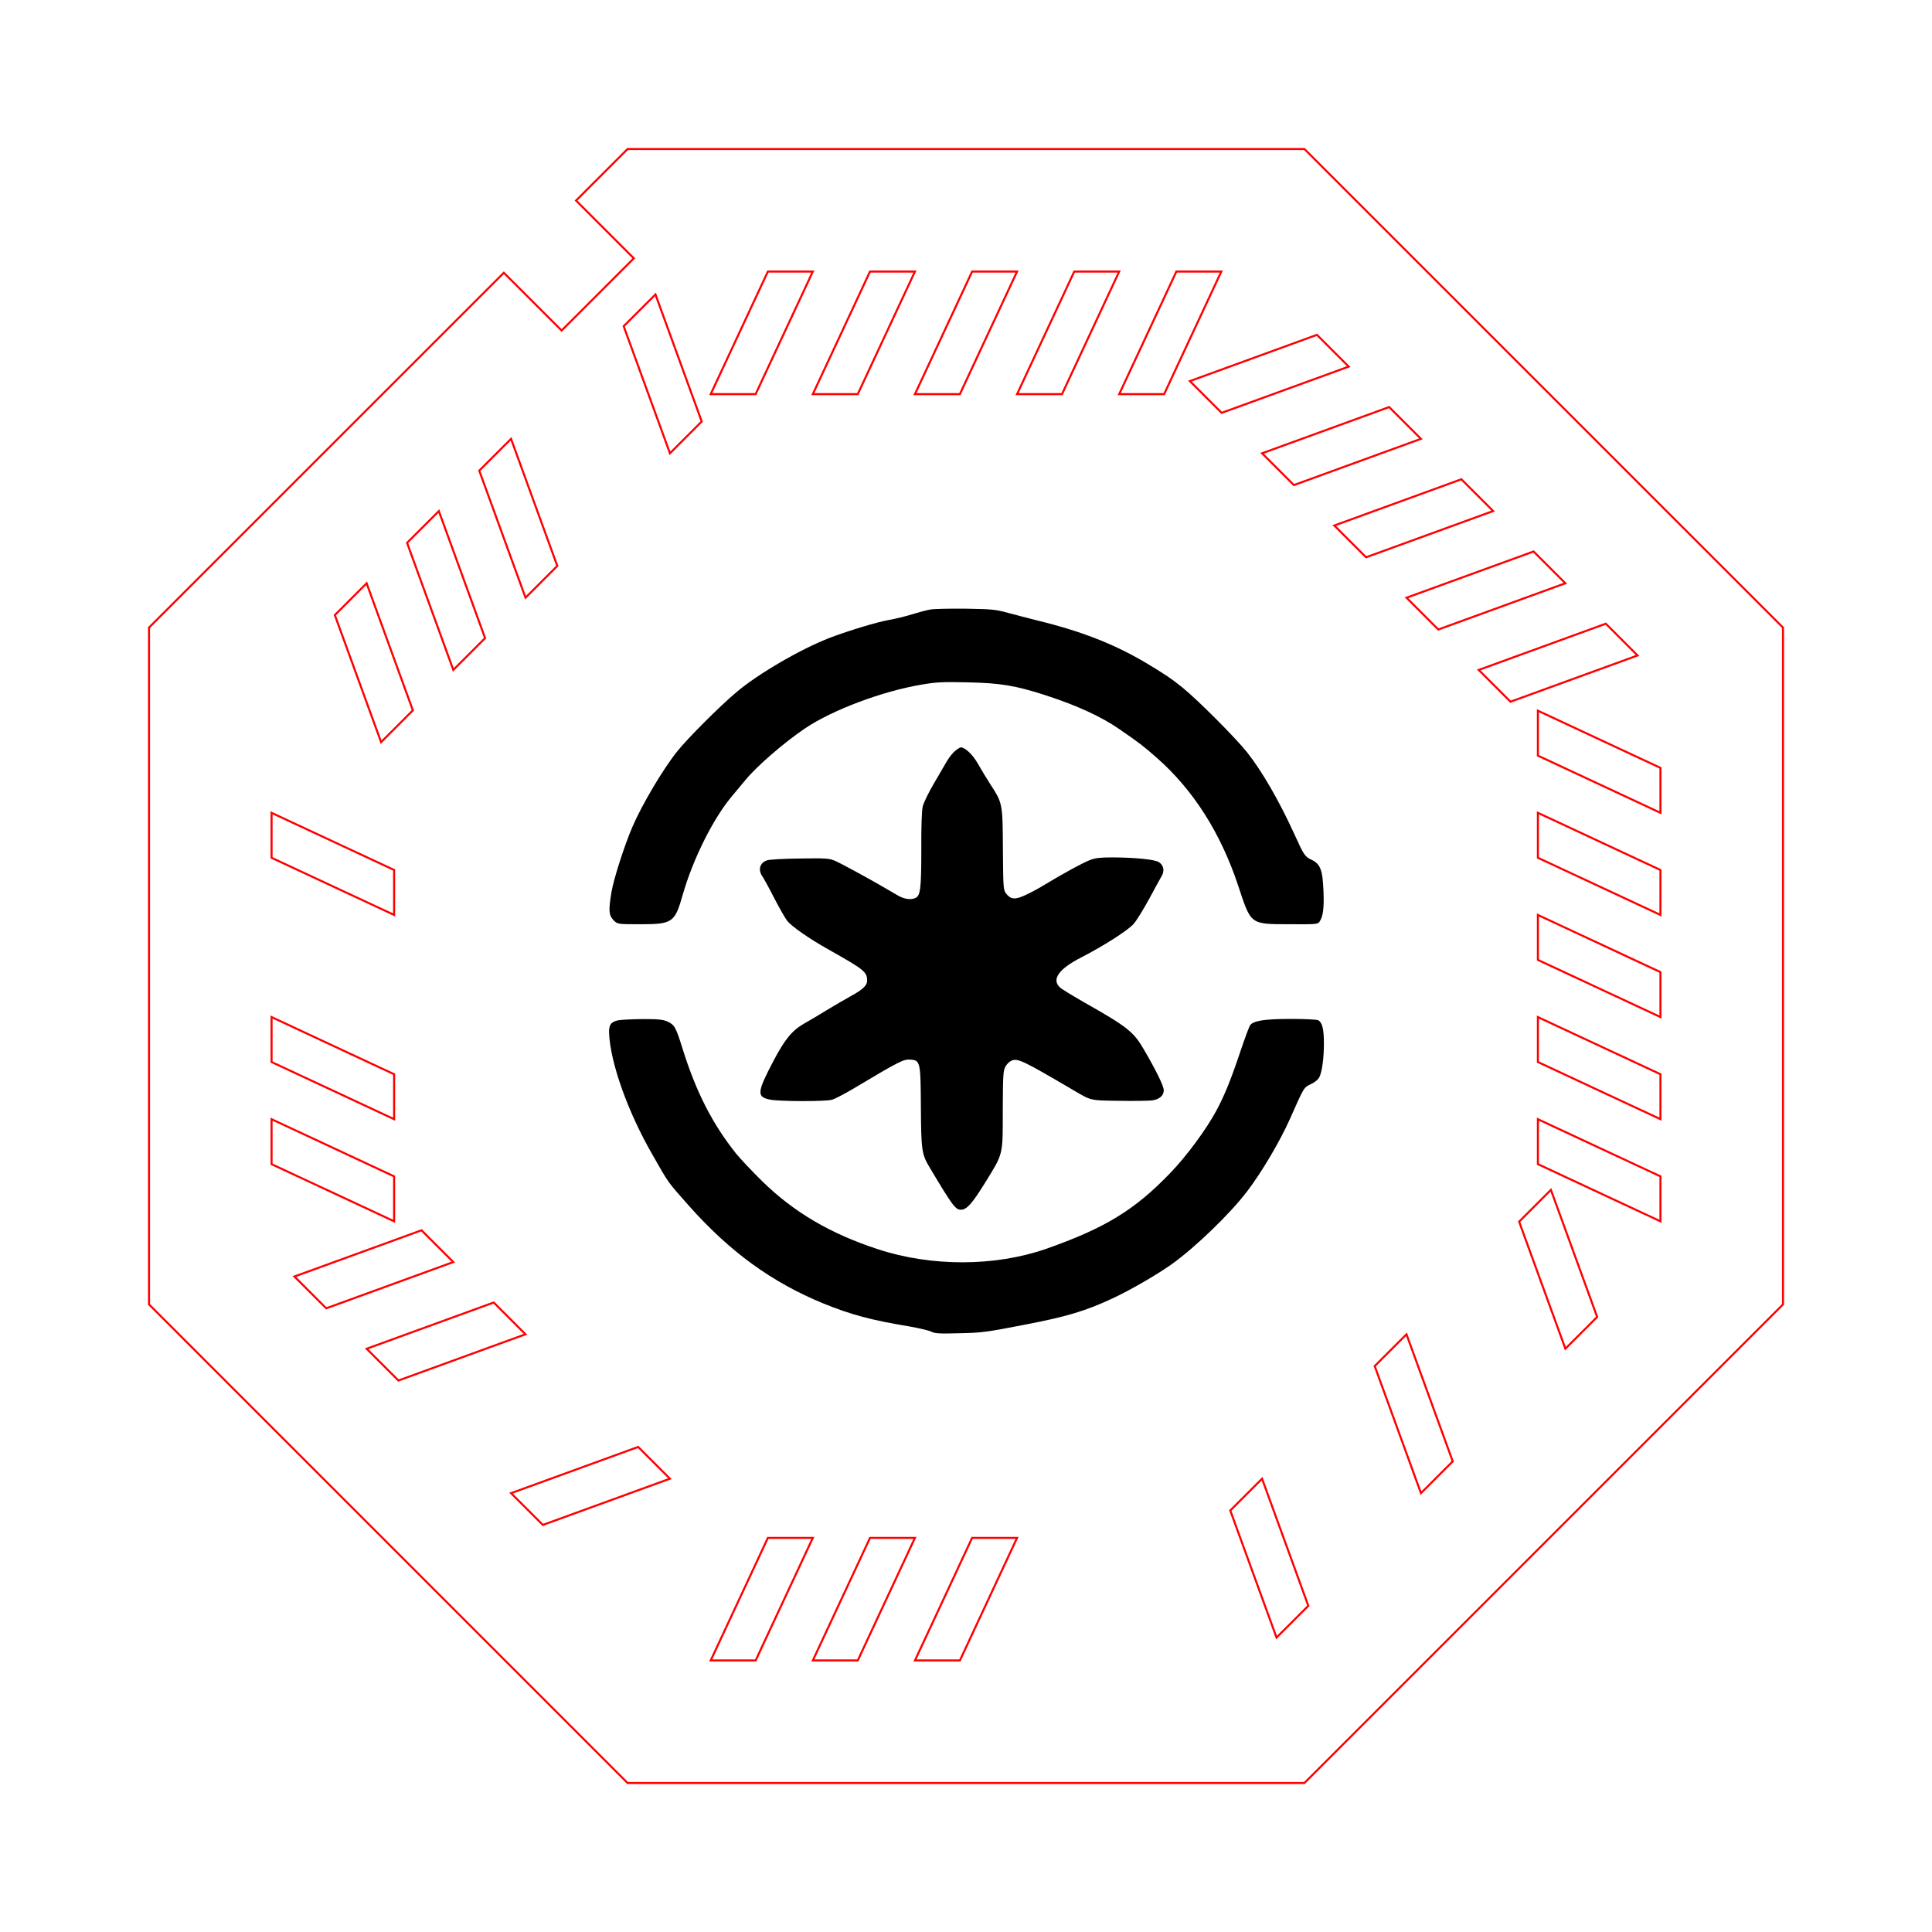
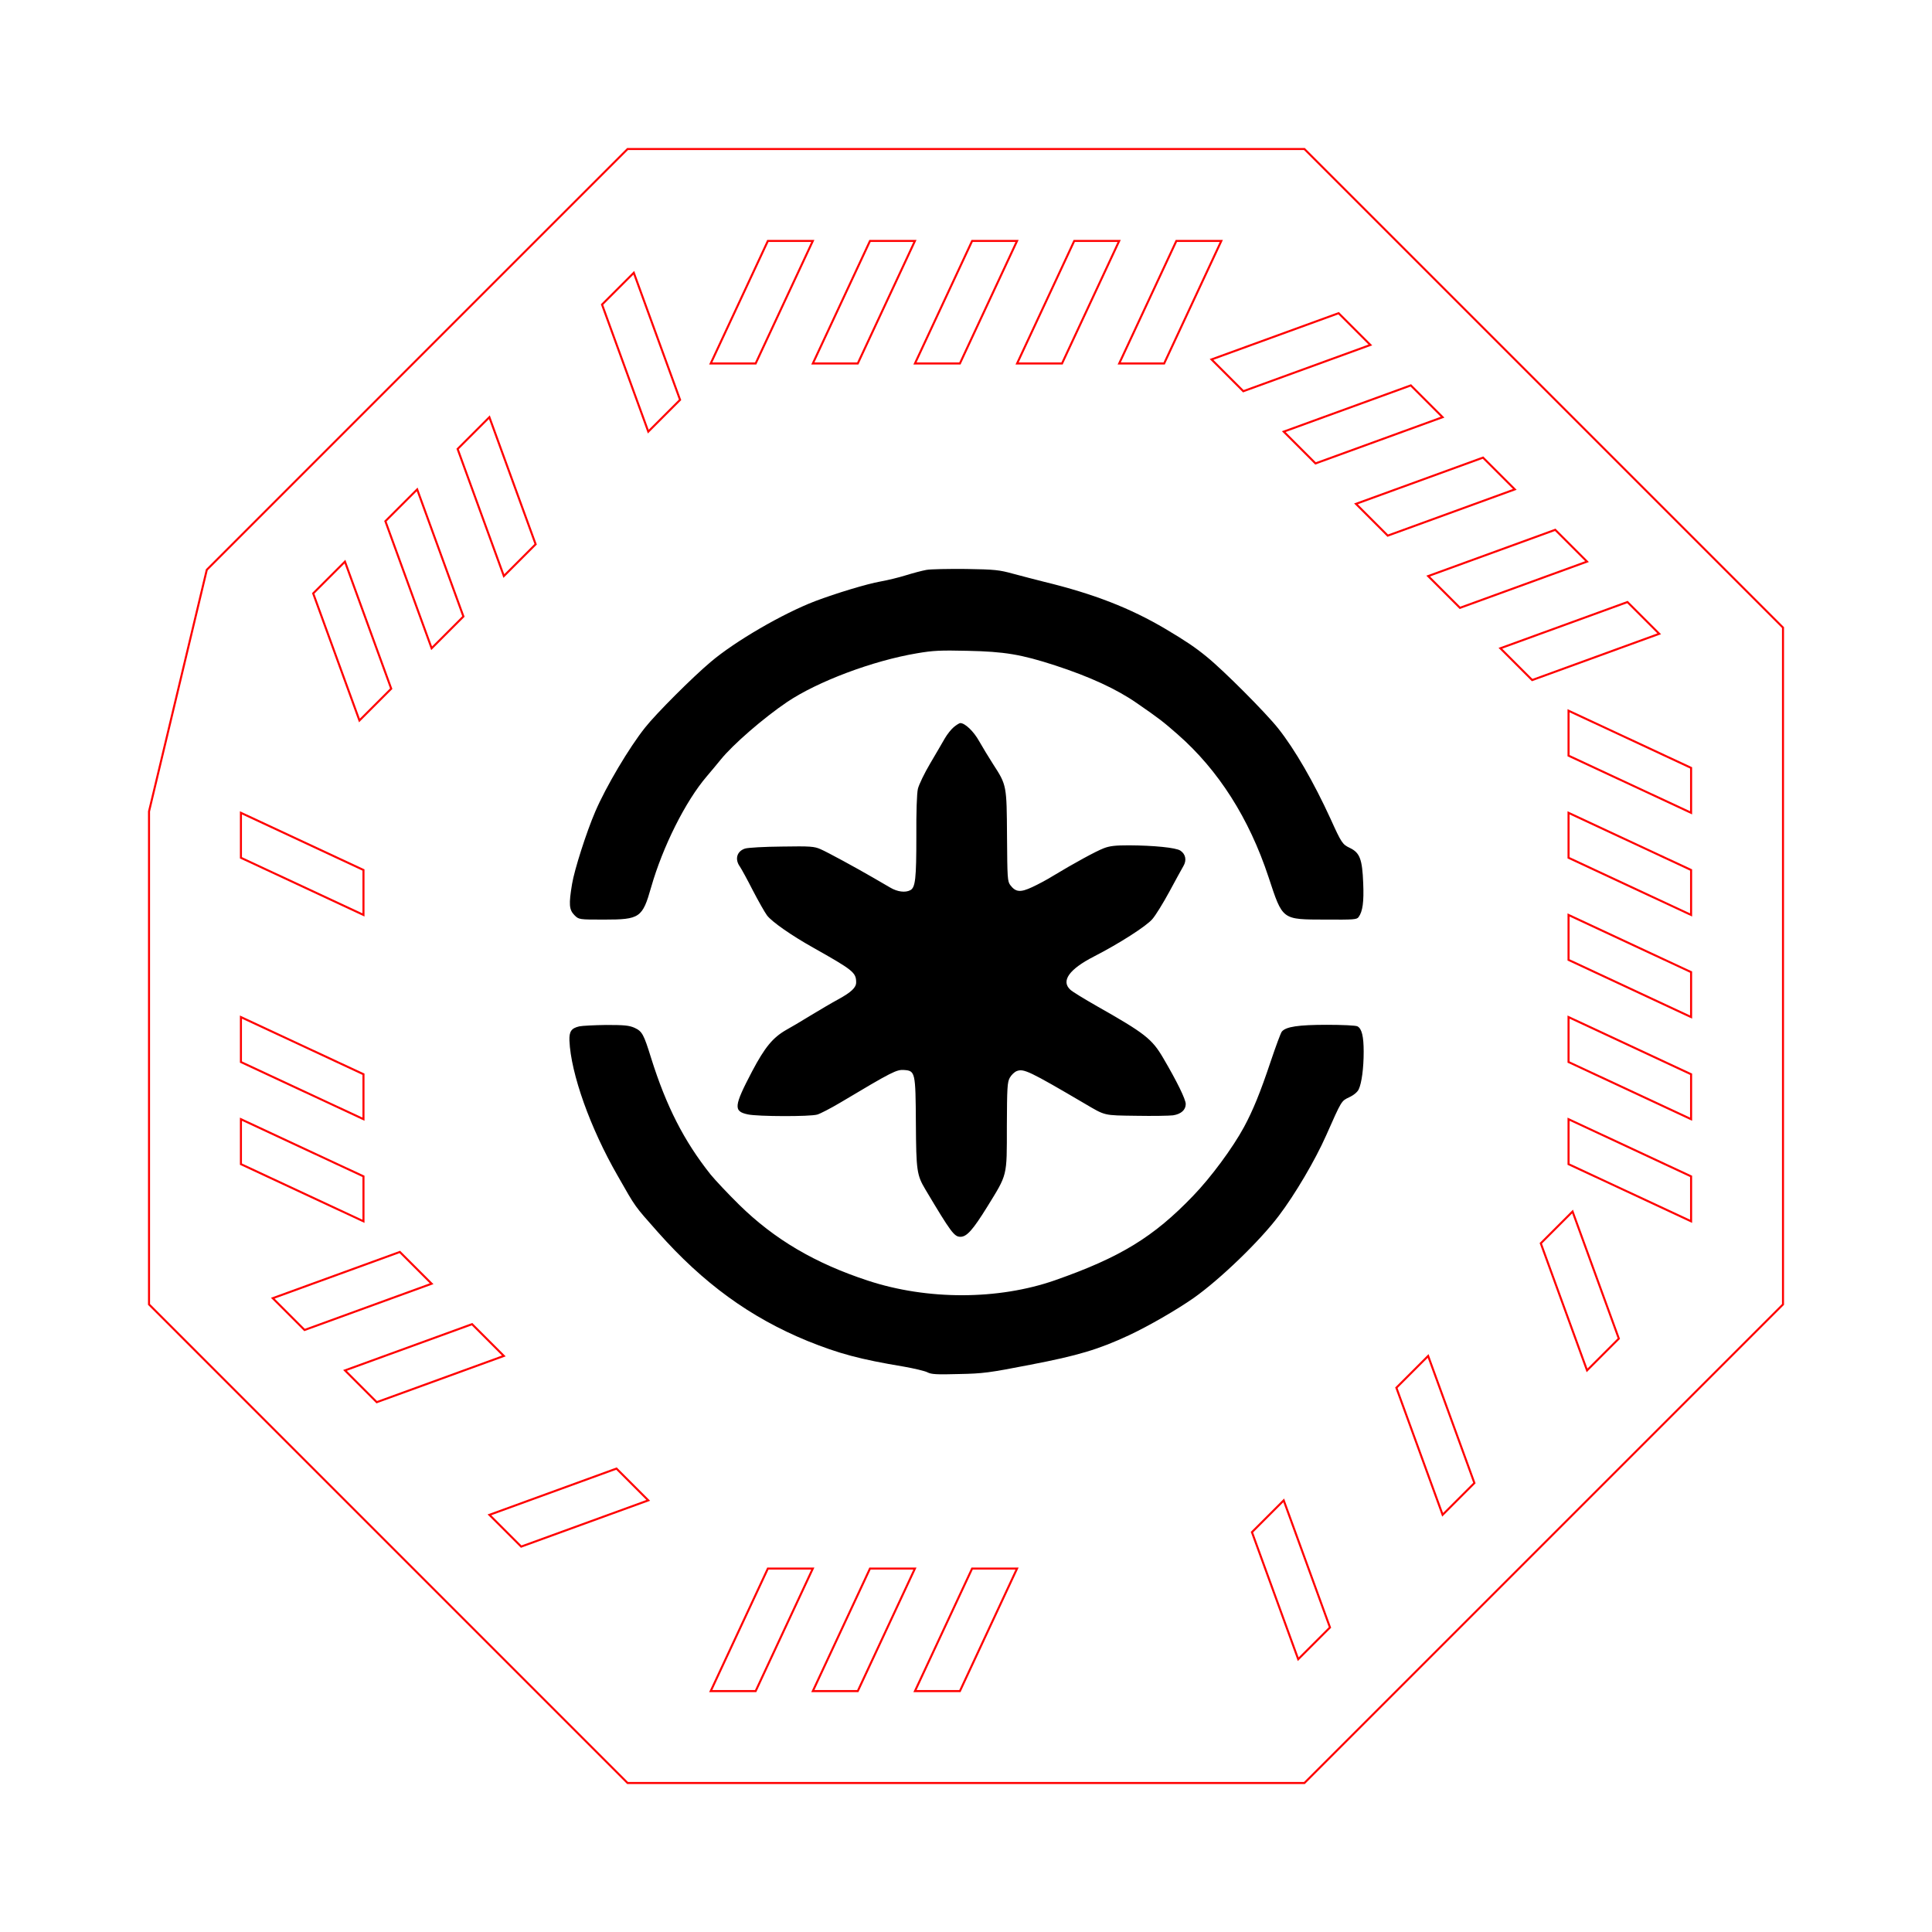
<svg xmlns="http://www.w3.org/2000/svg" width="94.591mm" height="94.591mm" viewBox="0 0 94.591 94.591">
  <style>
  .cut { fill: none; stroke: #ff0000; stroke-width: 0.1; }
  .mark { fill: none; stroke: #0000ff; stroke-width: 0.1; }
</style>
  <g id="K-frigid">
-     <polygon points="30.727,7.296 63.864,7.296 87.296,30.727 87.296,63.864 63.864,87.296 30.727,87.296 7.296,63.864 7.296,30.727 24.668,13.355 27.497,16.183 31.032,12.647 28.204,9.819" class="cut" />
-     <polygon points="34.797,19.296 36.997,19.296 39.795,13.296 37.595,13.296" class="cut" />
-     <polygon points="39.797,19.296 41.997,19.296 44.795,13.296 42.595,13.296" class="cut" />
-     <polygon points="44.797,19.296 46.997,19.296 49.795,13.296 47.595,13.296" class="cut" />
-     <polygon points="49.797,19.296 51.997,19.296 54.795,13.296 52.595,13.296" class="cut" />
-     <polygon points="54.797,19.296 56.997,19.296 59.795,13.296 57.595,13.296" class="cut" />
-     <polygon points="58.257,18.659 59.812,20.214 66.033,17.950 64.478,16.394" class="cut" />
-     <polygon points="61.792,22.194 63.348,23.750 69.569,21.486 68.013,19.930" class="cut" />
-     <polygon points="65.328,25.730 66.883,27.285 73.104,25.021 71.549,23.465" class="cut" />
-     <polygon points="68.863,29.265 70.419,30.821 76.640,28.557 75.084,27.001" class="cut" />
-     <polygon points="72.399,32.801 73.954,34.356 80.175,32.092 78.620,30.536" class="cut" />
-     <polygon points="75.296,34.797 75.296,36.997 81.296,39.795 81.296,37.595" class="cut" />
-     <polygon points="75.296,39.797 75.296,41.997 81.296,44.795 81.296,42.595" class="cut" />
-     <polygon points="75.296,44.797 75.296,46.997 81.296,49.795 81.296,47.595" class="cut" />
-     <polygon points="75.296,49.797 75.296,51.997 81.296,54.795 81.296,52.595" class="cut" />
-     <polygon points="75.296,54.797 75.296,56.997 81.296,59.795 81.296,57.595" class="cut" />
-     <polygon points="75.933,58.257 74.377,59.812 76.641,66.033 78.197,64.478" class="cut" />
-     <polygon points="68.862,65.328 67.306,66.883 69.570,73.104 71.126,71.549" class="cut" />
-     <polygon points="61.791,72.399 60.235,73.954 62.499,80.175 64.055,78.620" class="cut" />
-     <polygon points="49.795,75.296 47.595,75.296 44.797,81.296 46.997,81.296" class="cut" />
-     <polygon points="44.795,75.296 42.595,75.296 39.797,81.296 41.997,81.296" class="cut" />
-     <polygon points="39.795,75.296 37.595,75.296 34.797,81.296 36.997,81.296" class="cut" />
-     <polygon points="32.799,72.397 31.244,70.842 25.023,73.106 26.578,74.661" class="cut" />
-     <polygon points="25.728,65.326 24.173,63.771 17.952,66.035 19.507,67.590" class="cut" />
-     <polygon points="22.193,61.791 20.637,60.235 14.416,62.499 15.972,64.055" class="cut" />
-     <polygon points="19.296,59.795 19.296,57.595 13.296,54.797 13.296,56.997" class="cut" />
-     <polygon points="19.296,54.795 19.296,52.595 13.296,49.797 13.296,51.997" class="cut" />
-     <polygon points="19.296,44.795 19.296,42.595 13.296,39.797 13.296,41.997" class="cut" />
-     <polygon points="18.659,36.335 20.214,34.779 17.950,28.558 16.394,30.114" class="cut" />
-     <polygon points="22.194,32.799 23.750,31.244 21.486,25.023 19.930,26.578" class="cut" />
-     <polygon points="25.730,29.264 27.285,27.708 25.021,21.487 23.465,23.043" class="cut" />
-     <polygon points="32.801,22.193 34.356,20.637 32.092,14.416 30.536,15.972" class="cut" />
-     <svg x="29.296" y="29.296" width="36.000" height="36.000" viewBox="0 0 528 528">
+     <polygon points="30.727,7.296 63.864,7.296 87.296,30.727 87.296,63.864 63.864,87.296 30.727,87.296 7.296,63.864 7.296,39.727 10.124,27.899" class="cut" />
+     <polygon points="34.797,17.796 36.997,17.796 39.795,11.796 37.595,11.796" class="cut" />
+     <polygon points="39.797,17.796 41.997,17.796 44.795,11.796 42.595,11.796" class="cut" />
+     <polygon points="44.797,17.796 46.997,17.796 49.795,11.796 47.595,11.796" class="cut" />
+     <polygon points="49.797,17.796 51.997,17.796 54.795,11.796 52.595,11.796" class="cut" />
+     <polygon points="54.797,17.796 56.997,17.796 59.795,11.796 57.595,11.796" class="cut" />
+     <polygon points="59.317,17.598 60.873,19.154 67.094,16.889 65.538,15.334" class="cut" />
+     <polygon points="62.853,21.133 64.408,22.689 70.629,20.425 69.074,18.869" class="cut" />
+     <polygon points="66.388,24.669 67.944,26.225 74.165,23.960 72.609,22.405" class="cut" />
+     <polygon points="69.924,28.205 71.480,29.760 77.701,27.496 76.145,25.940" class="cut" />
+     <polygon points="73.459,31.740 75.015,33.296 81.236,31.031 79.680,29.476" class="cut" />
+     <polygon points="76.796,34.797 76.796,36.997 82.796,39.795 82.796,37.595" class="cut" />
+     <polygon points="76.796,39.797 76.796,41.997 82.796,44.795 82.796,42.595" class="cut" />
+     <polygon points="76.796,44.797 76.796,46.997 82.796,49.795 82.796,47.595" class="cut" />
+     <polygon points="76.796,49.797 76.796,51.997 82.796,54.795 82.796,52.595" class="cut" />
+     <polygon points="76.796,54.797 76.796,56.997 82.796,59.795 82.796,57.595" class="cut" />
+     <polygon points="76.993,59.317 75.438,60.873 77.702,67.094 79.258,65.538" class="cut" />
+     <polygon points="69.922,66.388 68.367,67.944 70.631,74.165 72.187,72.609" class="cut" />
+     <polygon points="62.851,73.459 61.296,75.015 63.560,81.236 65.116,79.680" class="cut" />
+     <polygon points="49.795,76.796 47.595,76.796 44.797,82.796 46.997,82.796" class="cut" />
+     <polygon points="44.795,76.796 42.595,76.796 39.797,82.796 41.997,82.796" class="cut" />
+     <polygon points="39.795,76.796 37.595,76.796 34.797,82.796 36.997,82.796" class="cut" />
+     <polygon points="31.739,73.458 30.183,71.902 23.962,74.167 25.518,75.722" class="cut" />
+     <polygon points="24.668,66.387 23.112,64.831 16.891,67.095 18.446,68.651" class="cut" />
+     <polygon points="21.132,62.851 19.576,61.296 13.355,63.560 14.911,65.116" class="cut" />
+     <polygon points="17.796,59.795 17.796,57.595 11.796,54.797 11.796,56.997" class="cut" />
+     <polygon points="17.796,54.795 17.796,52.595 11.796,49.797 11.796,51.997" class="cut" />
+     <polygon points="17.796,44.795 17.796,42.595 11.796,39.797 11.796,41.997" class="cut" />
+     <polygon points="17.598,35.274 19.154,33.718 16.889,27.497 15.334,29.053" class="cut" />
+     <polygon points="21.133,31.739 22.689,30.183 20.425,23.962 18.869,25.518" class="cut" />
+     <polygon points="24.669,28.203 26.225,26.647 23.960,20.426 22.405,21.982" class="cut" />
+     <polygon points="31.740,21.132 33.296,19.576 31.031,13.355 29.476,14.911" class="cut" />
+     <svg x="27.296" y="27.296" width="40.000" height="40.000" viewBox="0 0 528 528">
      <g transform="translate(0,528) scale(0.1,-0.1)" fill="#000000" stroke="none">
        <path d="M2384 5200 c-28 -5 -88 -21 -133 -35 -45 -14 -118 -32 -164 -40 -86 -15 -287 -76 -422 -127 -211 -81 -517 -259 -674 -392 -117 -98 -355 -336 -425 -425 -103 -129 -253 -382 -322 -543 -57 -132 -135 -376 -150 -468 -22 -132 -19 -166 15 -201 29 -29 29 -29 193 -29 230 0 247 12 303 209 75 262 222 556 359 716 28 33 69 82 90 108 78 97 277 270 431 374 197 132 552 266 838 314 105 18 151 20 327 16 239 -5 346 -23 565 -94 224 -73 398 -153 529 -244 149 -103 169 -119 265 -203 262 -230 460 -540 586 -921 93 -281 84 -274 370 -275 181 -1 200 0 212 16 27 37 35 99 30 219 -6 156 -22 197 -86 228 -48 23 -54 31 -125 188 -109 238 -231 449 -338 584 -80 101 -354 376 -463 464 -73 60 -137 103 -265 179 -228 135 -464 227 -785 305 -55 14 -145 37 -200 52 -91 25 -118 28 -305 31 -113 1 -228 -1 -256 -6z M2561 4184 c-17 -14 -43 -47 -58 -73 -14 -25 -57 -98 -94 -161 -38 -64 -73 -137 -80 -165 -7 -31 -11 -150 -10 -310 0 -269 -6 -328 -39 -345 -32 -17 -83 -11 -130 17 -25 14 -72 42 -105 61 -117 68 -301 168 -345 187 -41 18 -65 20 -250 17 -113 -1 -220 -7 -238 -13 -53 -17 -68 -69 -33 -117 10 -15 48 -84 83 -153 36 -69 77 -142 92 -162 31 -41 157 -129 296 -207 261 -147 280 -162 280 -226 0 -33 -31 -63 -115 -109 -39 -21 -119 -68 -180 -105 -60 -37 -131 -79 -157 -93 -87 -50 -138 -112 -220 -267 -119 -227 -122 -259 -28 -279 63 -14 403 -15 449 -1 18 5 86 40 150 78 335 200 362 213 410 210 73 -5 75 -13 77 -343 2 -309 6 -336 62 -430 165 -277 186 -305 226 -305 41 0 80 44 172 192 133 216 128 193 128 523 1 250 3 284 19 313 10 18 30 37 45 43 45 17 81 0 437 -209 138 -81 121 -77 335 -80 107 -2 214 0 238 3 52 8 82 35 82 73 0 30 -56 145 -146 298 -72 123 -118 159 -427 334 -82 47 -160 94 -173 107 -61 56 -8 132 152 214 164 84 342 198 379 243 20 23 69 102 109 176 40 74 81 149 91 166 22 37 15 77 -20 100 -29 19 -170 33 -332 34 -88 0 -124 -4 -163 -19 -52 -20 -196 -99 -325 -177 -38 -24 -100 -57 -137 -74 -77 -36 -107 -33 -142 13 -18 25 -19 44 -21 314 -2 330 -2 332 -89 466 -29 45 -70 113 -91 150 -35 63 -91 117 -122 117 -6 0 -25 -12 -42 -26z M141 2250 c-52 -12 -66 -33 -64 -92 9 -214 135 -567 312 -874 119 -209 105 -189 258 -362 295 -333 598 -553 968 -705 203 -82 340 -119 623 -166 67 -12 136 -28 153 -37 25 -13 60 -15 202 -11 158 3 195 8 462 60 309 59 444 100 639 191 126 59 308 164 418 241 171 121 426 367 549 530 105 138 236 361 306 519 102 230 98 223 150 248 30 14 53 34 61 51 19 40 32 136 32 243 0 99 -12 149 -40 164 -10 6 -99 10 -198 10 -183 0 -265 -12 -291 -44 -7 -8 -39 -95 -72 -193 -68 -203 -114 -315 -172 -423 -73 -135 -214 -326 -329 -445 -256 -267 -471 -398 -893 -546 -367 -128 -825 -129 -1210 -2 -341 112 -603 266 -831 490 -71 70 -155 159 -185 196 -171 215 -286 440 -384 752 -48 155 -58 173 -108 196 -35 15 -65 18 -182 18 -77 -1 -155 -5 -174 -9z" />
      </g>
    </svg>
  </g>
</svg>
